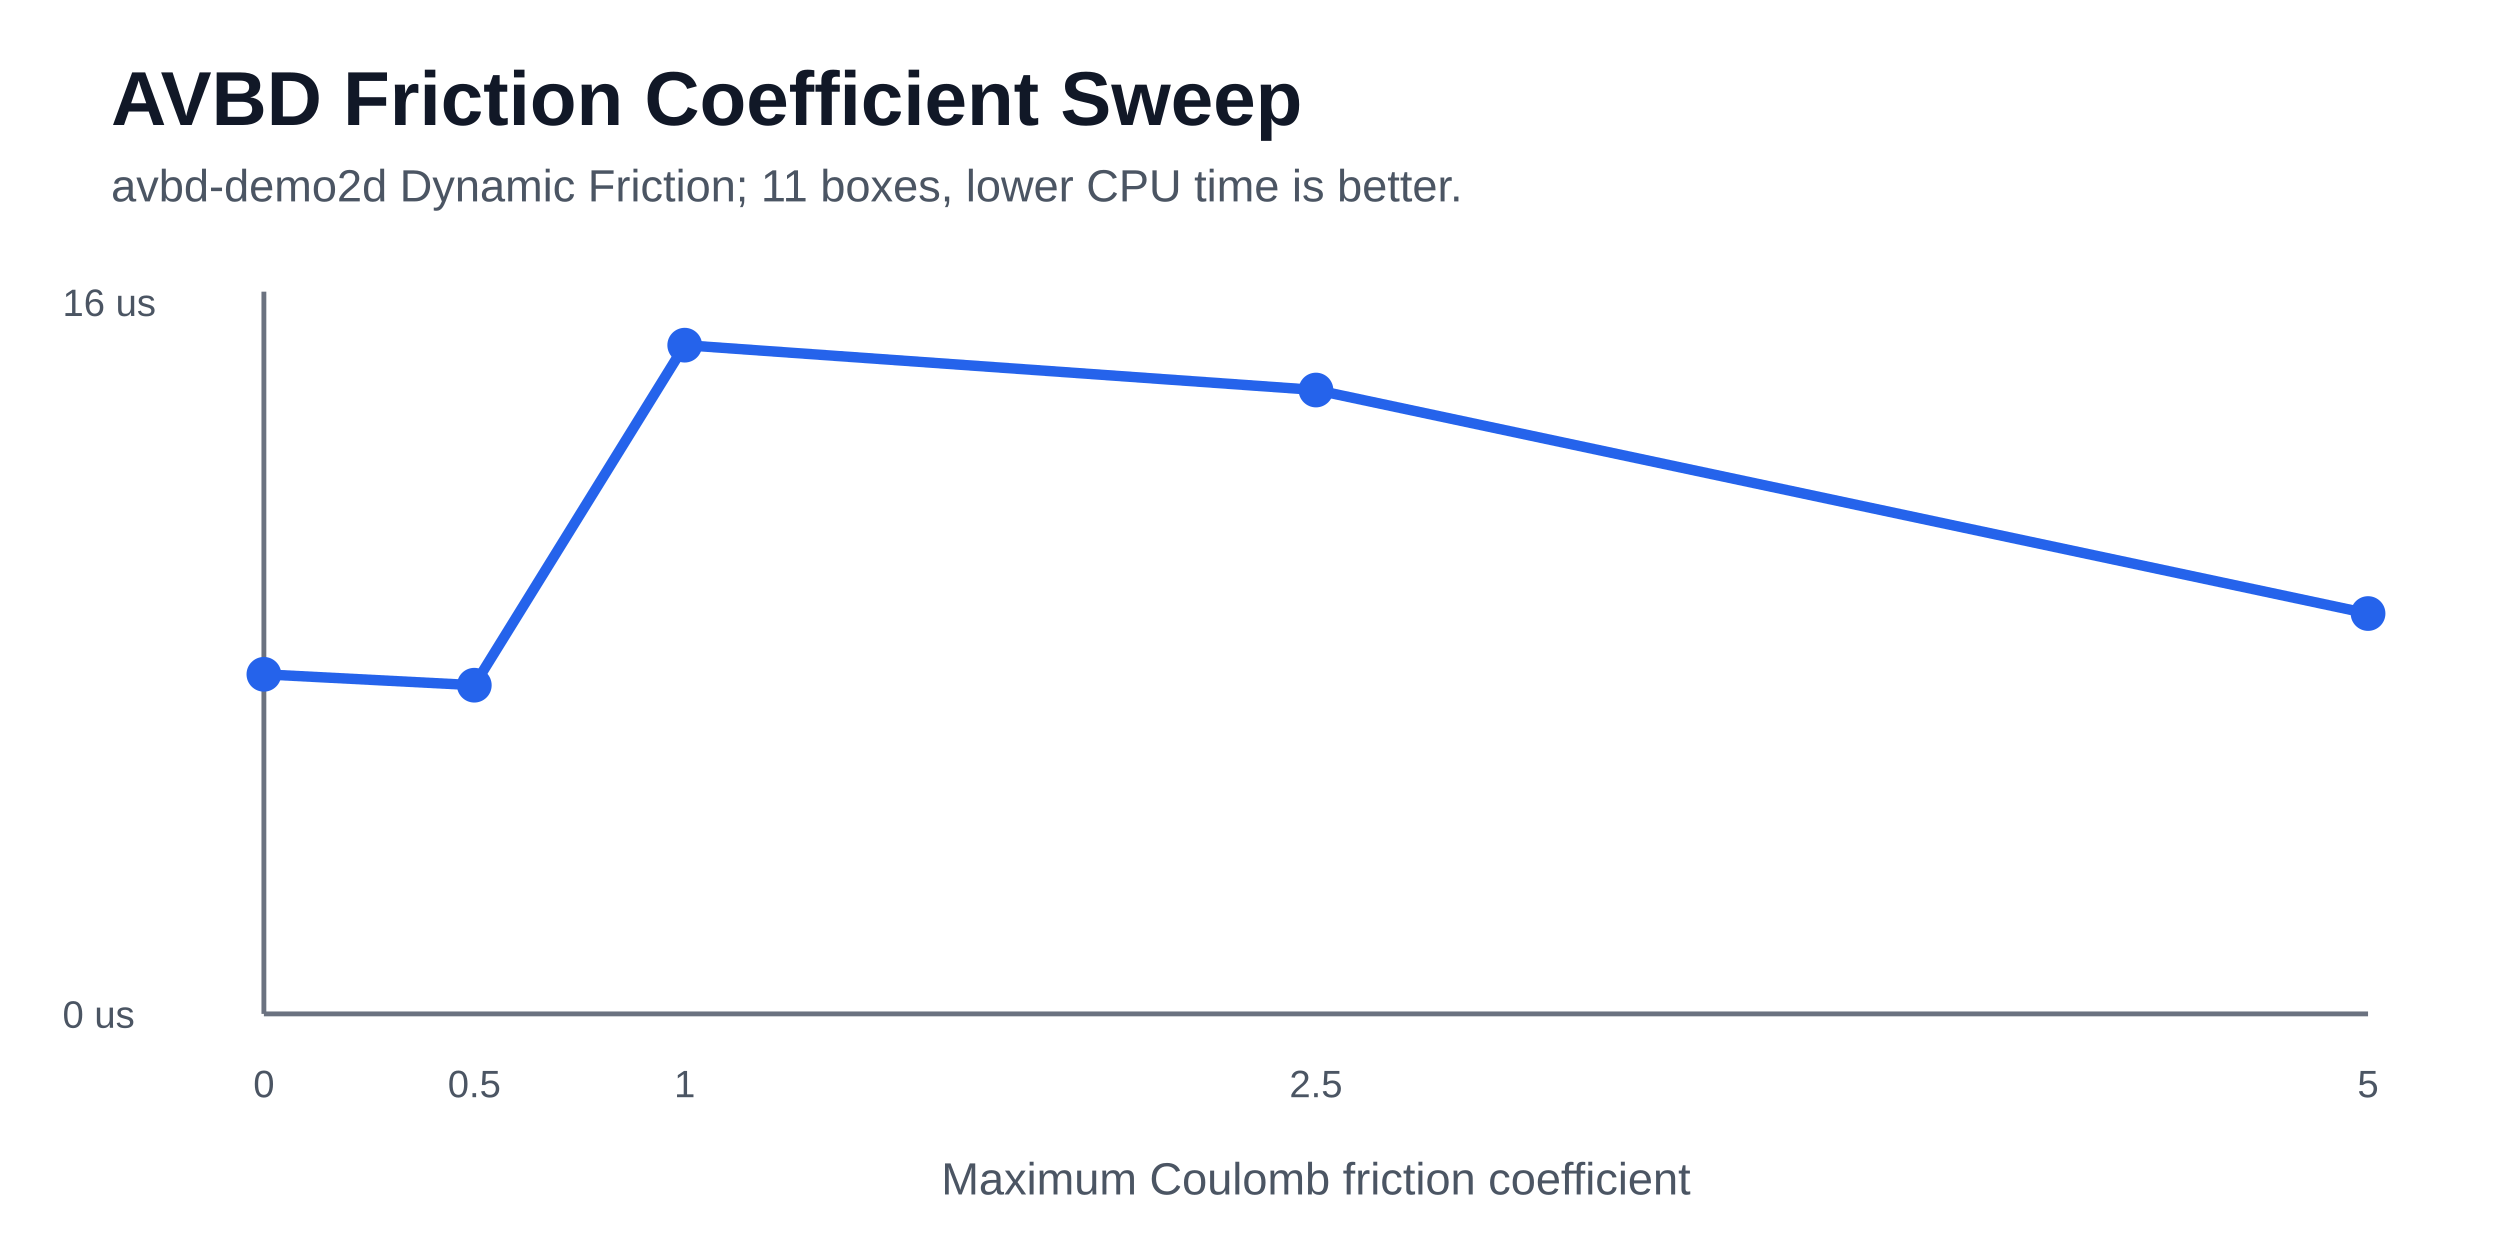
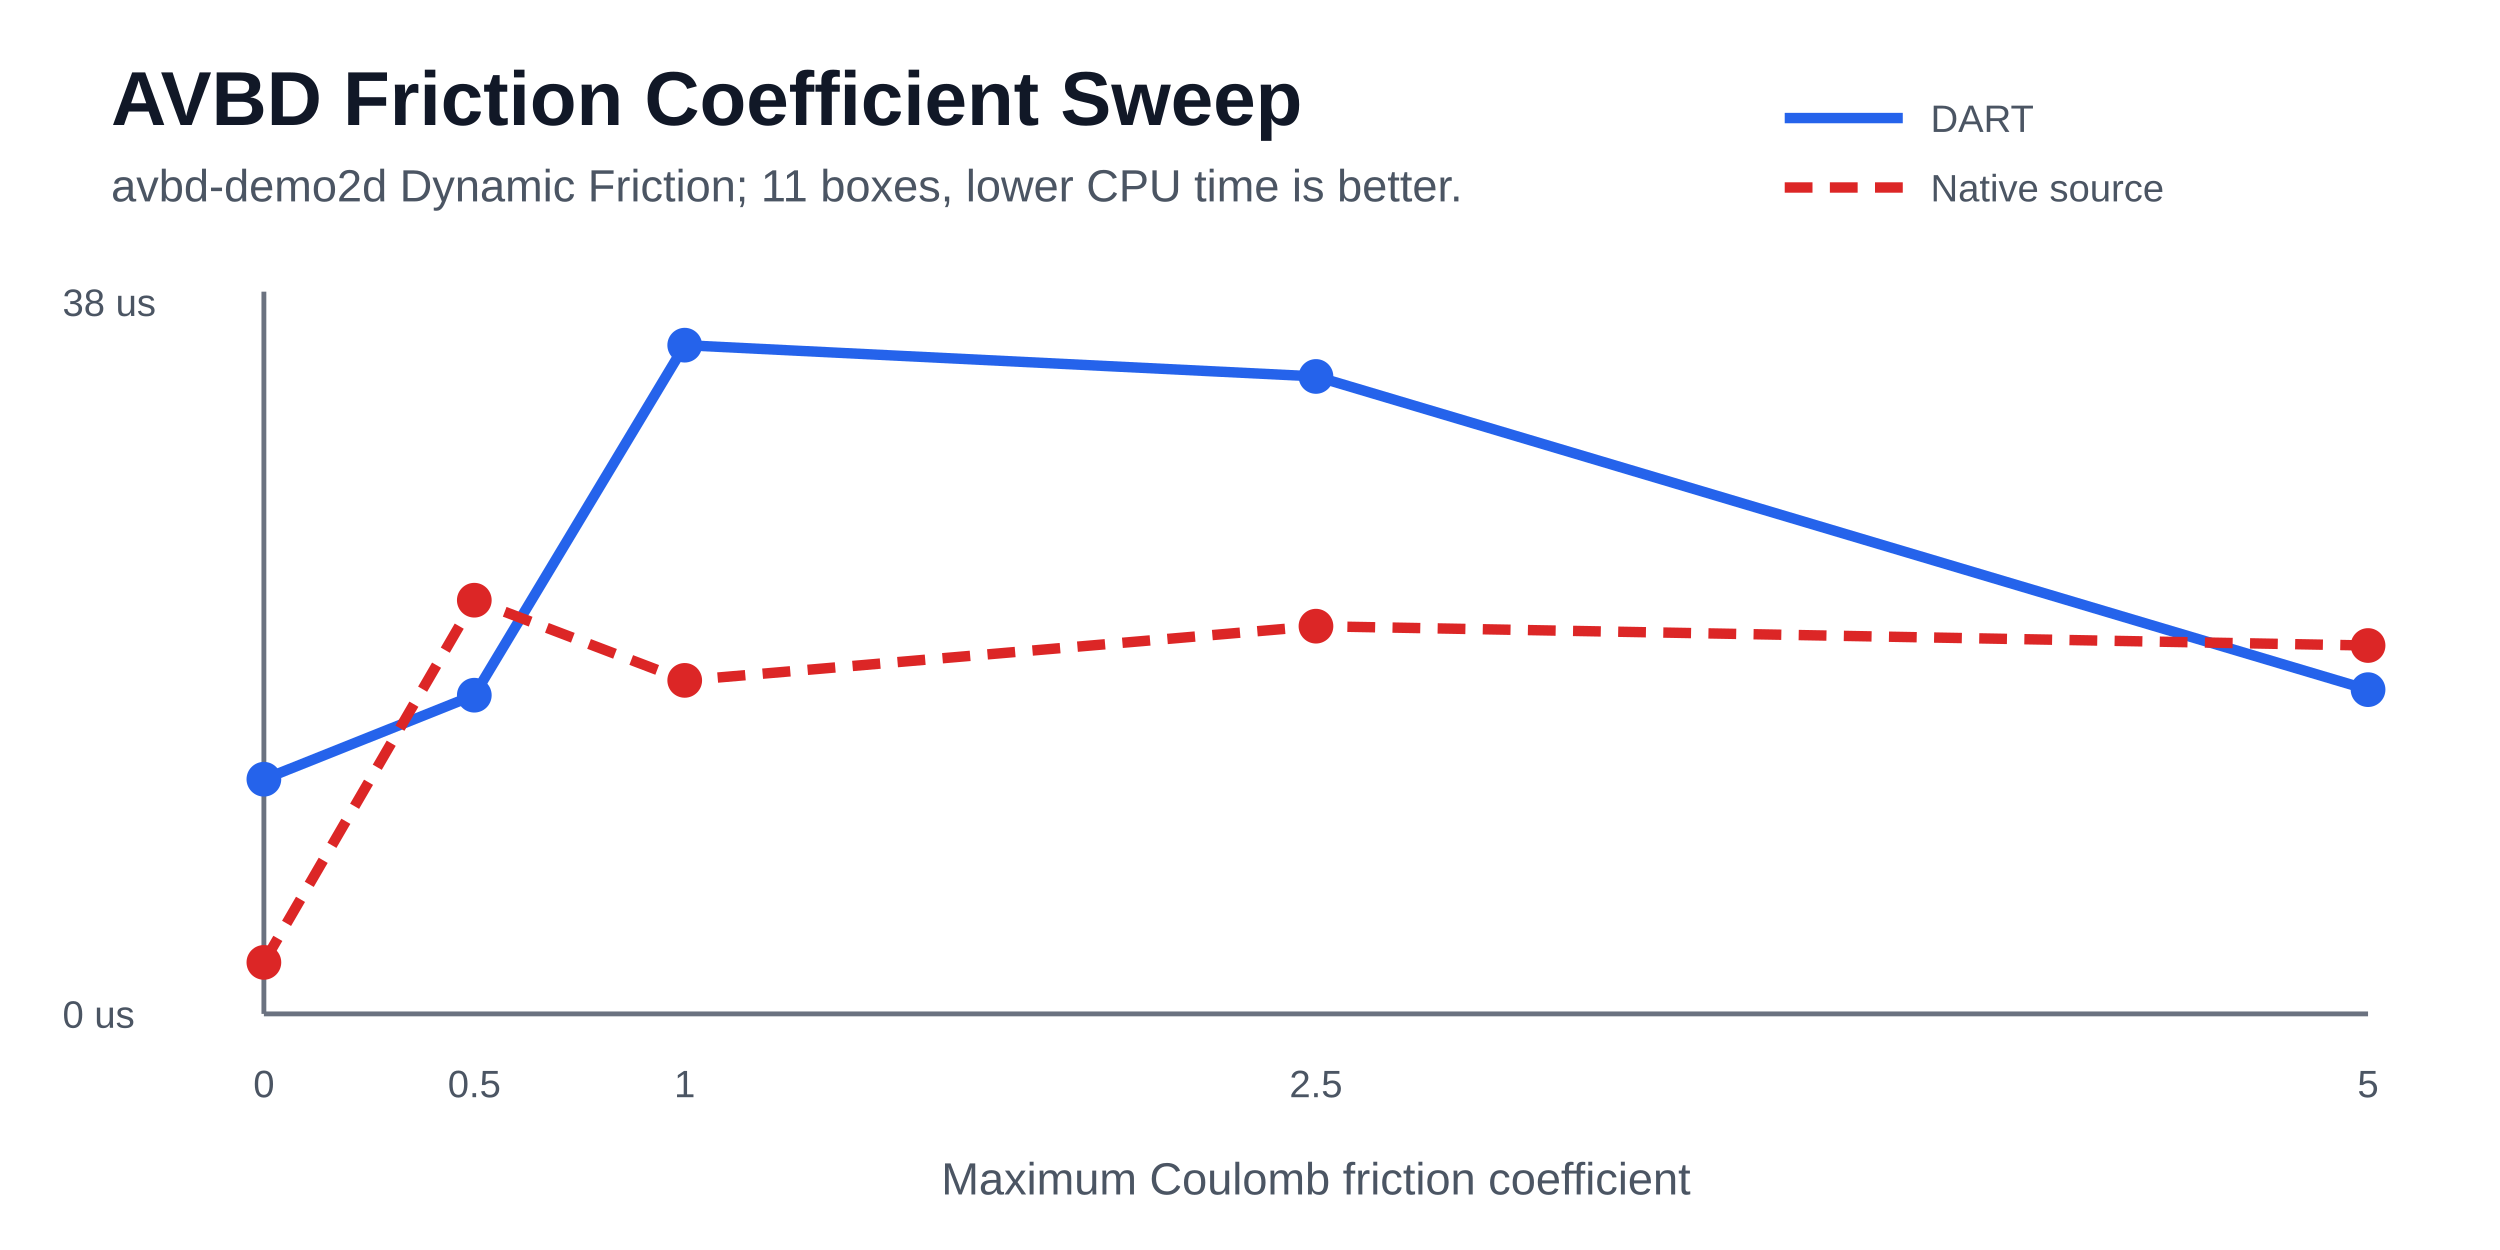
<svg xmlns="http://www.w3.org/2000/svg" width="720" height="360" viewBox="0 0 720 360">
  <style>
text{font-family:Arial,Helvetica,sans-serif;fill:#111827}
.title{font-size:22px;font-weight:700}
.subtitle{font-size:13px;fill:#4b5563}
.axis{stroke:#6b7280;stroke-width:1.4}
.tick{font-size:11px;fill:#4b5563}
</style>
  <rect width="720" height="360" fill="#ffffff" />
  <text x="32" y="36" class="title">AVBD Friction Coefficient Sweep</text>
  <text x="32" y="58" class="subtitle">avbd-demo2d Dynamic Friction; 11 boxes, lower CPU time is better.</text>
  <line x1="76" y1="292" x2="682" y2="292" class="axis" />
  <line x1="76" y1="84" x2="76" y2="292" class="axis" />
-   <text x="18" y="91" class="tick">16 us</text>
+   <text x="18" y="91" class="tick">38 us</text>
  <text x="18" y="296" class="tick">0 us</text>
-   <polyline points="76.00,194.20 136.60,197.34 197.20,99.41 379.00,112.33 682.00,176.70" fill="none" stroke="#2563eb" stroke-width="3" />
-   <circle cx="76.00" cy="194.20" r="5" fill="#2563eb" />
+   <polyline points="76.00,224.42 136.60,200.22 197.20,99.41 379.00,108.42 682.00,198.62" fill="none" stroke="#2563eb" stroke-width="3" />
+   <polyline points="76.00,277.17 136.60,172.86 197.20,195.95 379.00,180.34 682.00,185.91" fill="none" stroke="#dc2626" stroke-width="3" stroke-dasharray="8 5" />
+   <line x1="514" y1="34" x2="548" y2="34" stroke="#2563eb" stroke-width="3" />
+   <text x="556" y="38" class="tick">DART</text>
+   <line x1="514" y1="54" x2="548" y2="54" stroke="#dc2626" stroke-width="3" stroke-dasharray="8 5" />
+   <text x="556" y="58" class="tick">Native source</text>
+   <circle cx="76.00" cy="224.42" r="5" fill="#2563eb" />
+   <circle cx="76.00" cy="277.17" r="5" fill="#dc2626" />
  <text x="76.00" y="316" class="tick" text-anchor="middle">0</text>
-   <circle cx="136.60" cy="197.34" r="5" fill="#2563eb" />
+   <circle cx="136.60" cy="200.22" r="5" fill="#2563eb" />
+   <circle cx="136.60" cy="172.86" r="5" fill="#dc2626" />
  <text x="136.60" y="316" class="tick" text-anchor="middle">0.5</text>
  <circle cx="197.20" cy="99.41" r="5" fill="#2563eb" />
+   <circle cx="197.20" cy="195.95" r="5" fill="#dc2626" />
  <text x="197.20" y="316" class="tick" text-anchor="middle">1</text>
-   <circle cx="379.00" cy="112.33" r="5" fill="#2563eb" />
+   <circle cx="379.00" cy="108.42" r="5" fill="#2563eb" />
+   <circle cx="379.00" cy="180.34" r="5" fill="#dc2626" />
  <text x="379.00" y="316" class="tick" text-anchor="middle">2.5</text>
-   <circle cx="682.00" cy="176.70" r="5" fill="#2563eb" />
+   <circle cx="682.00" cy="198.62" r="5" fill="#2563eb" />
+   <circle cx="682.00" cy="185.91" r="5" fill="#dc2626" />
  <text x="682.00" y="316" class="tick" text-anchor="middle">5</text>
  <text x="379" y="344" class="subtitle" text-anchor="middle">Maximum Coulomb friction coefficient</text>
</svg>
